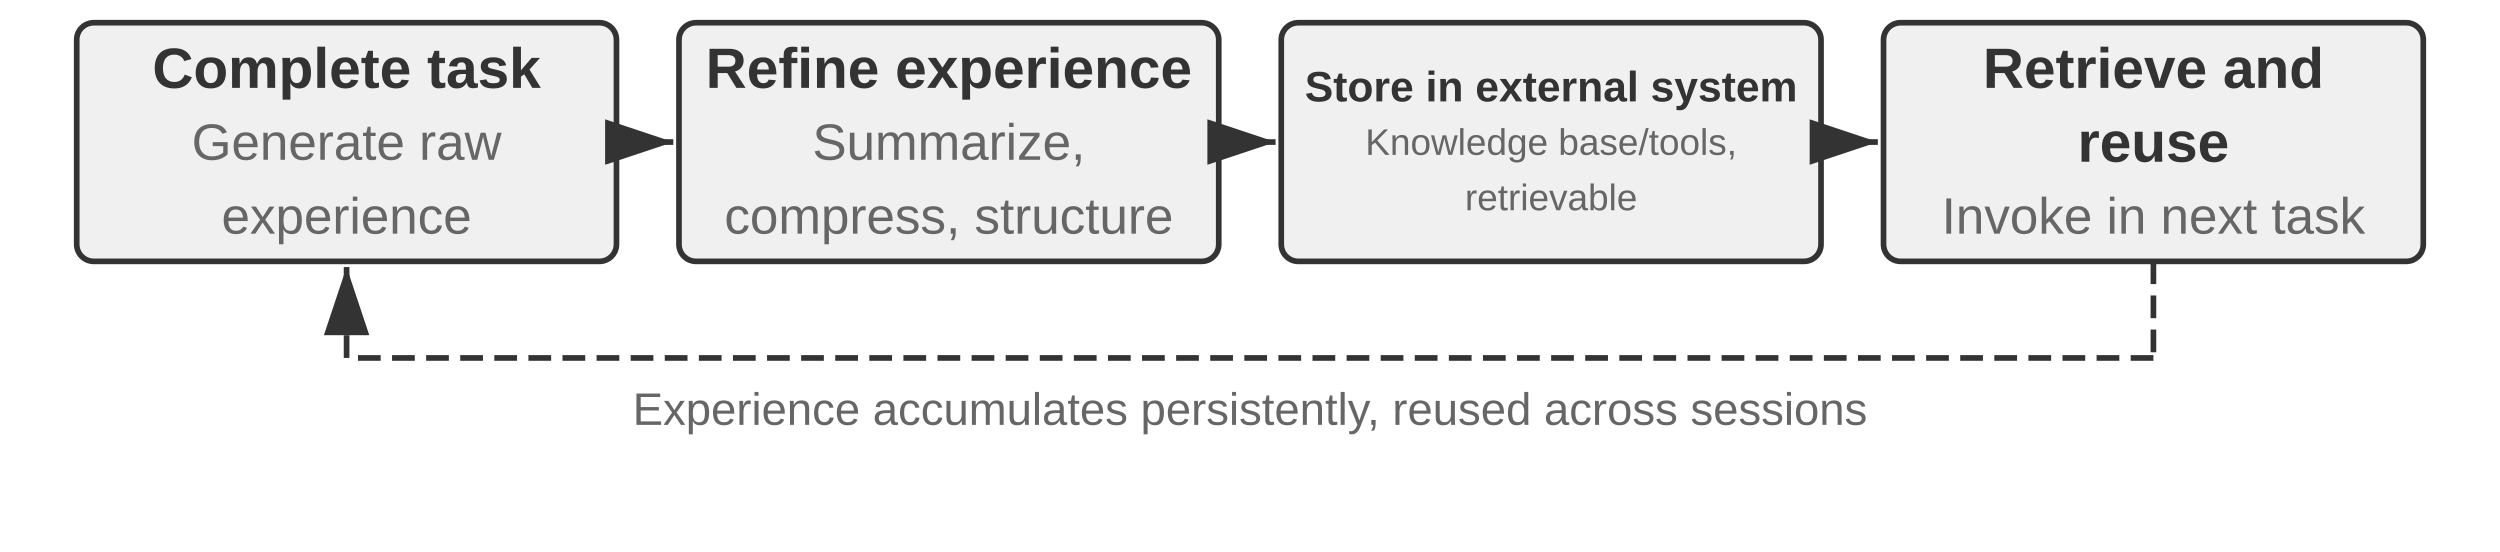
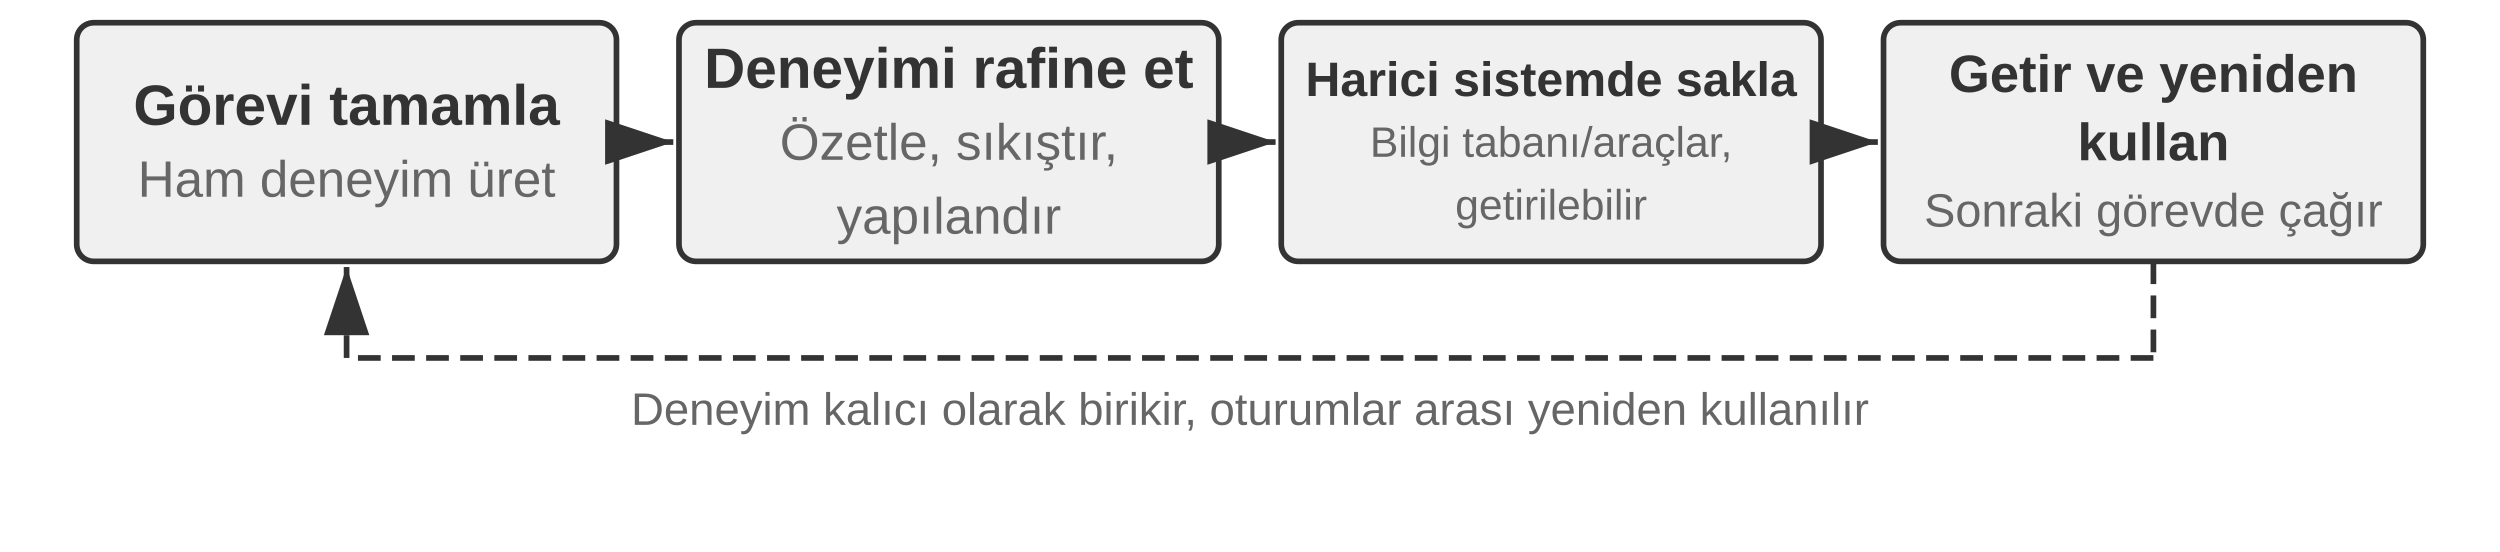
<svg xmlns="http://www.w3.org/2000/svg" viewBox="0 40 880 194" width="880" height="194" style="background:#ffffff">
  <defs>
    <marker id="ah" markerWidth="12" markerHeight="8" refX="12" refY="4" orient="auto">
      <polygon points="0 0, 12 4, 0 8" fill="#333333" />
    </marker>
    <marker id="ah-light" markerWidth="12" markerHeight="8" refX="12" refY="4" orient="auto">
      <polygon points="0 0, 12 4, 0 8" fill="#999999" />
    </marker>
  </defs>
  <rect x="27.0" y="48" width="190" height="84" rx="6" fill="#f0f0f0" stroke="#333333" stroke-width="2" />
-   <text x="122.0" y="64.0" font-family="Arial, 'Helvetica Neue', Helvetica, 'PingFang SC', 'Microsoft YaHei', sans-serif" font-size="20" fill="#333333" text-anchor="middle" dominant-baseline="central" font-weight="bold">Complete task</text>
-   <text x="122.0" y="90.0" font-family="Arial, 'Helvetica Neue', Helvetica, 'PingFang SC', 'Microsoft YaHei', sans-serif" font-size="18" fill="#666666" text-anchor="middle" dominant-baseline="central" font-weight="normal">Generate raw</text>
-   <text x="122.0" y="116.0" font-family="Arial, 'Helvetica Neue', Helvetica, 'PingFang SC', 'Microsoft YaHei', sans-serif" font-size="18" fill="#666666" text-anchor="middle" dominant-baseline="central" font-weight="normal">experience</text>
+   <text x="122.0" y="77.0" font-family="Arial, 'Helvetica Neue', Helvetica, 'PingFang SC', 'Microsoft YaHei', sans-serif" font-size="20" fill="#333333" text-anchor="middle" dominant-baseline="central" font-weight="bold">Görevi tamamla</text>
+   <text x="122.0" y="103.0" font-family="Arial, 'Helvetica Neue', Helvetica, 'PingFang SC', 'Microsoft YaHei', sans-serif" font-size="18" fill="#666666" text-anchor="middle" dominant-baseline="central" font-weight="normal">Ham deneyim üret</text>
  <rect x="239.0" y="48" width="190" height="84" rx="6" fill="#f0f0f0" stroke="#333333" stroke-width="2" />
-   <text x="334.0" y="64.0" font-family="Arial, 'Helvetica Neue', Helvetica, 'PingFang SC', 'Microsoft YaHei', sans-serif" font-size="20" fill="#333333" text-anchor="middle" dominant-baseline="central" font-weight="bold">Refine experience</text>
-   <text x="334.0" y="90.0" font-family="Arial, 'Helvetica Neue', Helvetica, 'PingFang SC', 'Microsoft YaHei', sans-serif" font-size="18" fill="#666666" text-anchor="middle" dominant-baseline="central" font-weight="normal">Summarize,</text>
-   <text x="334.0" y="116.0" font-family="Arial, 'Helvetica Neue', Helvetica, 'PingFang SC', 'Microsoft YaHei', sans-serif" font-size="18" fill="#666666" text-anchor="middle" dominant-baseline="central" font-weight="normal">compress, structure</text>
+   <text x="334.0" y="64.0" font-family="Arial, 'Helvetica Neue', Helvetica, 'PingFang SC', 'Microsoft YaHei', sans-serif" font-size="20" fill="#333333" text-anchor="middle" dominant-baseline="central" font-weight="bold">Deneyimi rafine et</text>
+   <text x="334.0" y="90.0" font-family="Arial, 'Helvetica Neue', Helvetica, 'PingFang SC', 'Microsoft YaHei', sans-serif" font-size="18" fill="#666666" text-anchor="middle" dominant-baseline="central" font-weight="normal">Özetle, sıkıştır,</text>
+   <text x="334.0" y="116.0" font-family="Arial, 'Helvetica Neue', Helvetica, 'PingFang SC', 'Microsoft YaHei', sans-serif" font-size="18" fill="#666666" text-anchor="middle" dominant-baseline="central" font-weight="normal">yapılandır</text>
  <line x1="219.0" y1="90.0" x2="237.0" y2="90.0" stroke="#333333" stroke-width="2" marker-end="url(#ah)" />
  <rect x="451.0" y="48" width="190" height="84" rx="6" fill="#f0f0f0" stroke="#333333" stroke-width="2" />
-   <text x="546.0" y="70.5" font-family="Arial, 'Helvetica Neue', Helvetica, 'PingFang SC', 'Microsoft YaHei', sans-serif" font-size="15.0" fill="#333333" text-anchor="middle" dominant-baseline="central" font-weight="bold">Store in external system</text>
-   <text x="546.0" y="90.0" font-family="Arial, 'Helvetica Neue', Helvetica, 'PingFang SC', 'Microsoft YaHei', sans-serif" font-size="13.0" fill="#666666" text-anchor="middle" dominant-baseline="central" font-weight="normal">Knowledge base/tools,</text>
-   <text x="546.0" y="109.5" font-family="Arial, 'Helvetica Neue', Helvetica, 'PingFang SC', 'Microsoft YaHei', sans-serif" font-size="13.0" fill="#666666" text-anchor="middle" dominant-baseline="central" font-weight="normal">retrievable</text>
+   <text x="546.0" y="67.9" font-family="Arial, 'Helvetica Neue', Helvetica, 'PingFang SC', 'Microsoft YaHei', sans-serif" font-size="17.0" fill="#333333" text-anchor="middle" dominant-baseline="central" font-weight="bold">Harici sistemde sakla</text>
+   <text x="546.0" y="90.0" font-family="Arial, 'Helvetica Neue', Helvetica, 'PingFang SC', 'Microsoft YaHei', sans-serif" font-size="15.0" fill="#666666" text-anchor="middle" dominant-baseline="central" font-weight="normal">Bilgi tabanı/araçlar,</text>
+   <text x="546.0" y="112.1" font-family="Arial, 'Helvetica Neue', Helvetica, 'PingFang SC', 'Microsoft YaHei', sans-serif" font-size="15.0" fill="#666666" text-anchor="middle" dominant-baseline="central" font-weight="normal">getirilebilir</text>
  <line x1="431.0" y1="90.0" x2="449.0" y2="90.0" stroke="#333333" stroke-width="2" marker-end="url(#ah)" />
  <rect x="663.0" y="48" width="190" height="84" rx="6" fill="#f0f0f0" stroke="#333333" stroke-width="2" />
-   <text x="758.0" y="64.0" font-family="Arial, 'Helvetica Neue', Helvetica, 'PingFang SC', 'Microsoft YaHei', sans-serif" font-size="20" fill="#333333" text-anchor="middle" dominant-baseline="central" font-weight="bold">Retrieve and</text>
-   <text x="758.0" y="90.0" font-family="Arial, 'Helvetica Neue', Helvetica, 'PingFang SC', 'Microsoft YaHei', sans-serif" font-size="20" fill="#333333" text-anchor="middle" dominant-baseline="central" font-weight="bold">reuse</text>
-   <text x="758.0" y="116.0" font-family="Arial, 'Helvetica Neue', Helvetica, 'PingFang SC', 'Microsoft YaHei', sans-serif" font-size="18" fill="#666666" text-anchor="middle" dominant-baseline="central" font-weight="normal">Invoke in next task</text>
+   <text x="758.0" y="65.95" font-family="Arial, 'Helvetica Neue', Helvetica, 'PingFang SC', 'Microsoft YaHei', sans-serif" font-size="18.5" fill="#333333" text-anchor="middle" dominant-baseline="central" font-weight="bold">Getir ve yeniden</text>
+   <text x="758.0" y="90.0" font-family="Arial, 'Helvetica Neue', Helvetica, 'PingFang SC', 'Microsoft YaHei', sans-serif" font-size="18.5" fill="#333333" text-anchor="middle" dominant-baseline="central" font-weight="bold">kullan</text>
+   <text x="758.0" y="114.05" font-family="Arial, 'Helvetica Neue', Helvetica, 'PingFang SC', 'Microsoft YaHei', sans-serif" font-size="16.5" fill="#666666" text-anchor="middle" dominant-baseline="central" font-weight="normal">Sonraki görevde çağır</text>
  <line x1="643.0" y1="90.0" x2="661.0" y2="90.0" stroke="#333333" stroke-width="2" marker-end="url(#ah)" />
  <line x1="758.0" y1="132" x2="758.0" y2="166" stroke="#333333" stroke-width="2" stroke-dasharray="8,4" />
  <line x1="758.0" y1="166" x2="122.0" y2="166" stroke="#333333" stroke-width="2" stroke-dasharray="8,4" />
  <line x1="122.0" y1="166" x2="122.0" y2="134" stroke="#333333" stroke-width="2" stroke-dasharray="8,4" marker-end="url(#ah)" />
-   <text x="440.0" y="184" font-family="Arial, 'Helvetica Neue', Helvetica, 'PingFang SC', 'Microsoft YaHei', sans-serif" font-size="16" fill="#666666" text-anchor="middle" dominant-baseline="central" font-weight="normal">Experience accumulates persistently, reused across sessions</text>
+   <text x="440.0" y="184" font-family="Arial, 'Helvetica Neue', Helvetica, 'PingFang SC', 'Microsoft YaHei', sans-serif" font-size="16" fill="#666666" text-anchor="middle" dominant-baseline="central" font-weight="normal">Deneyim kalıcı olarak birikir, oturumlar arası yeniden kullanılır</text>
</svg>
